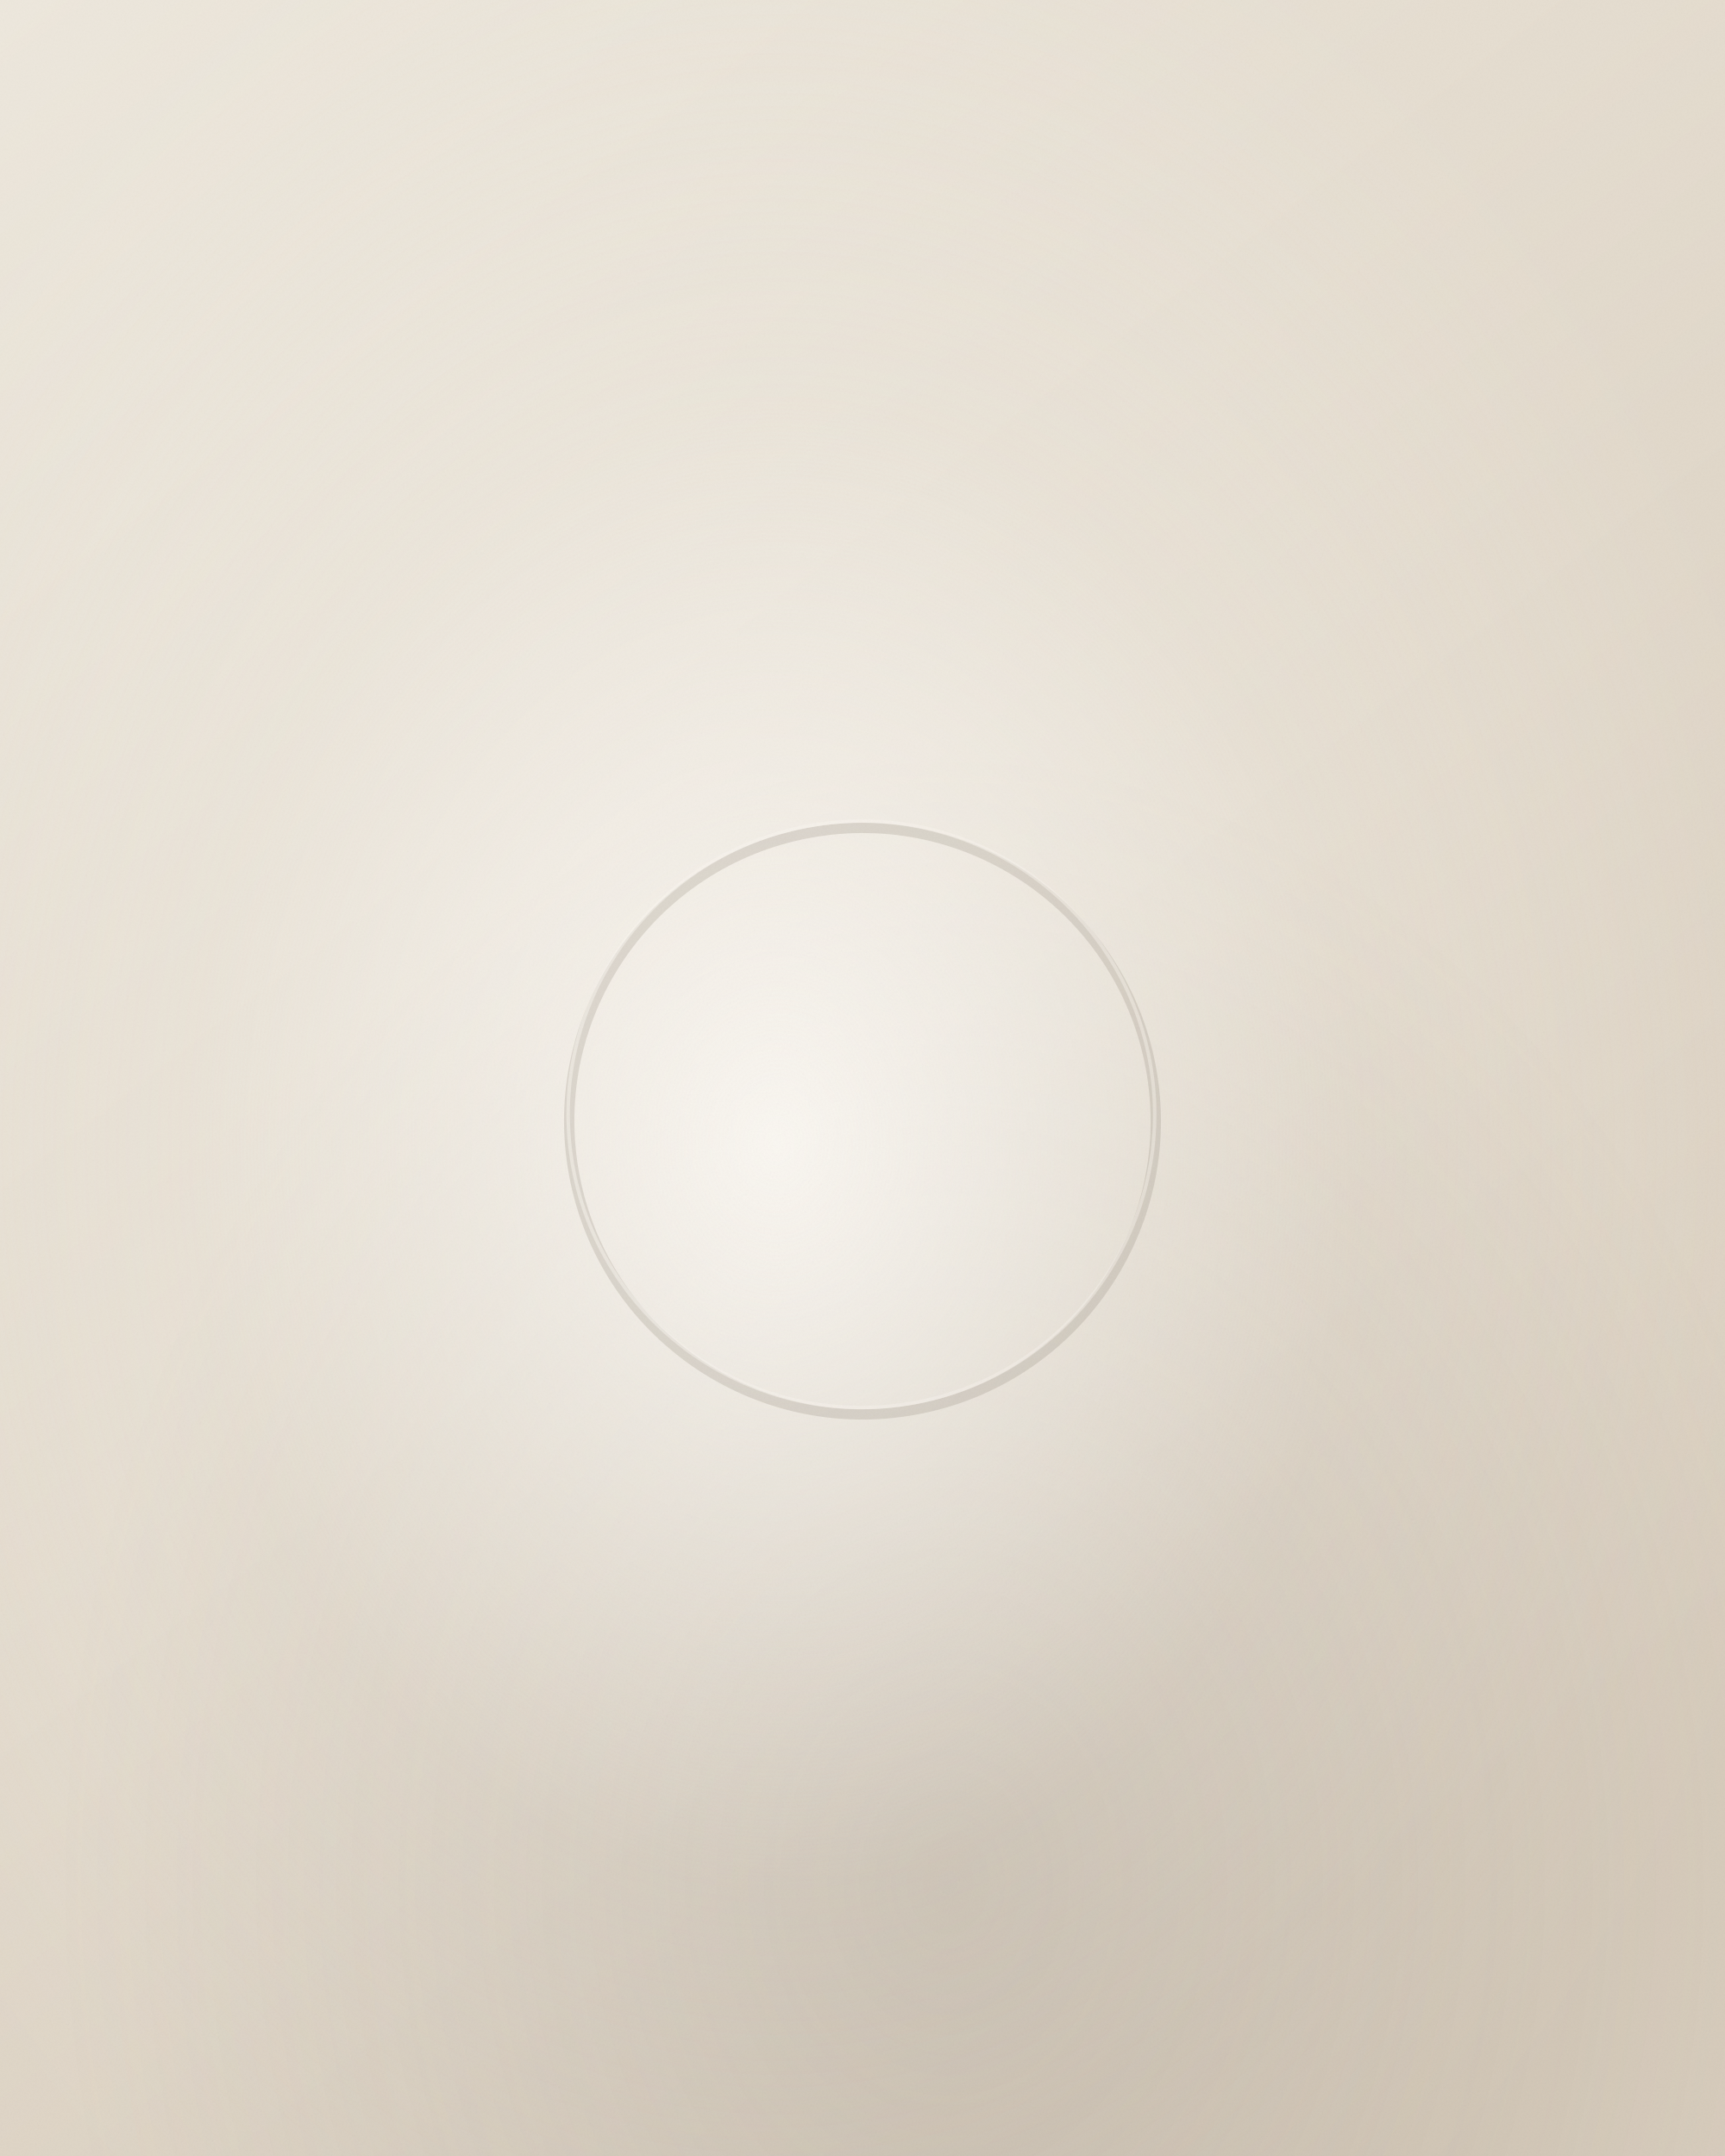
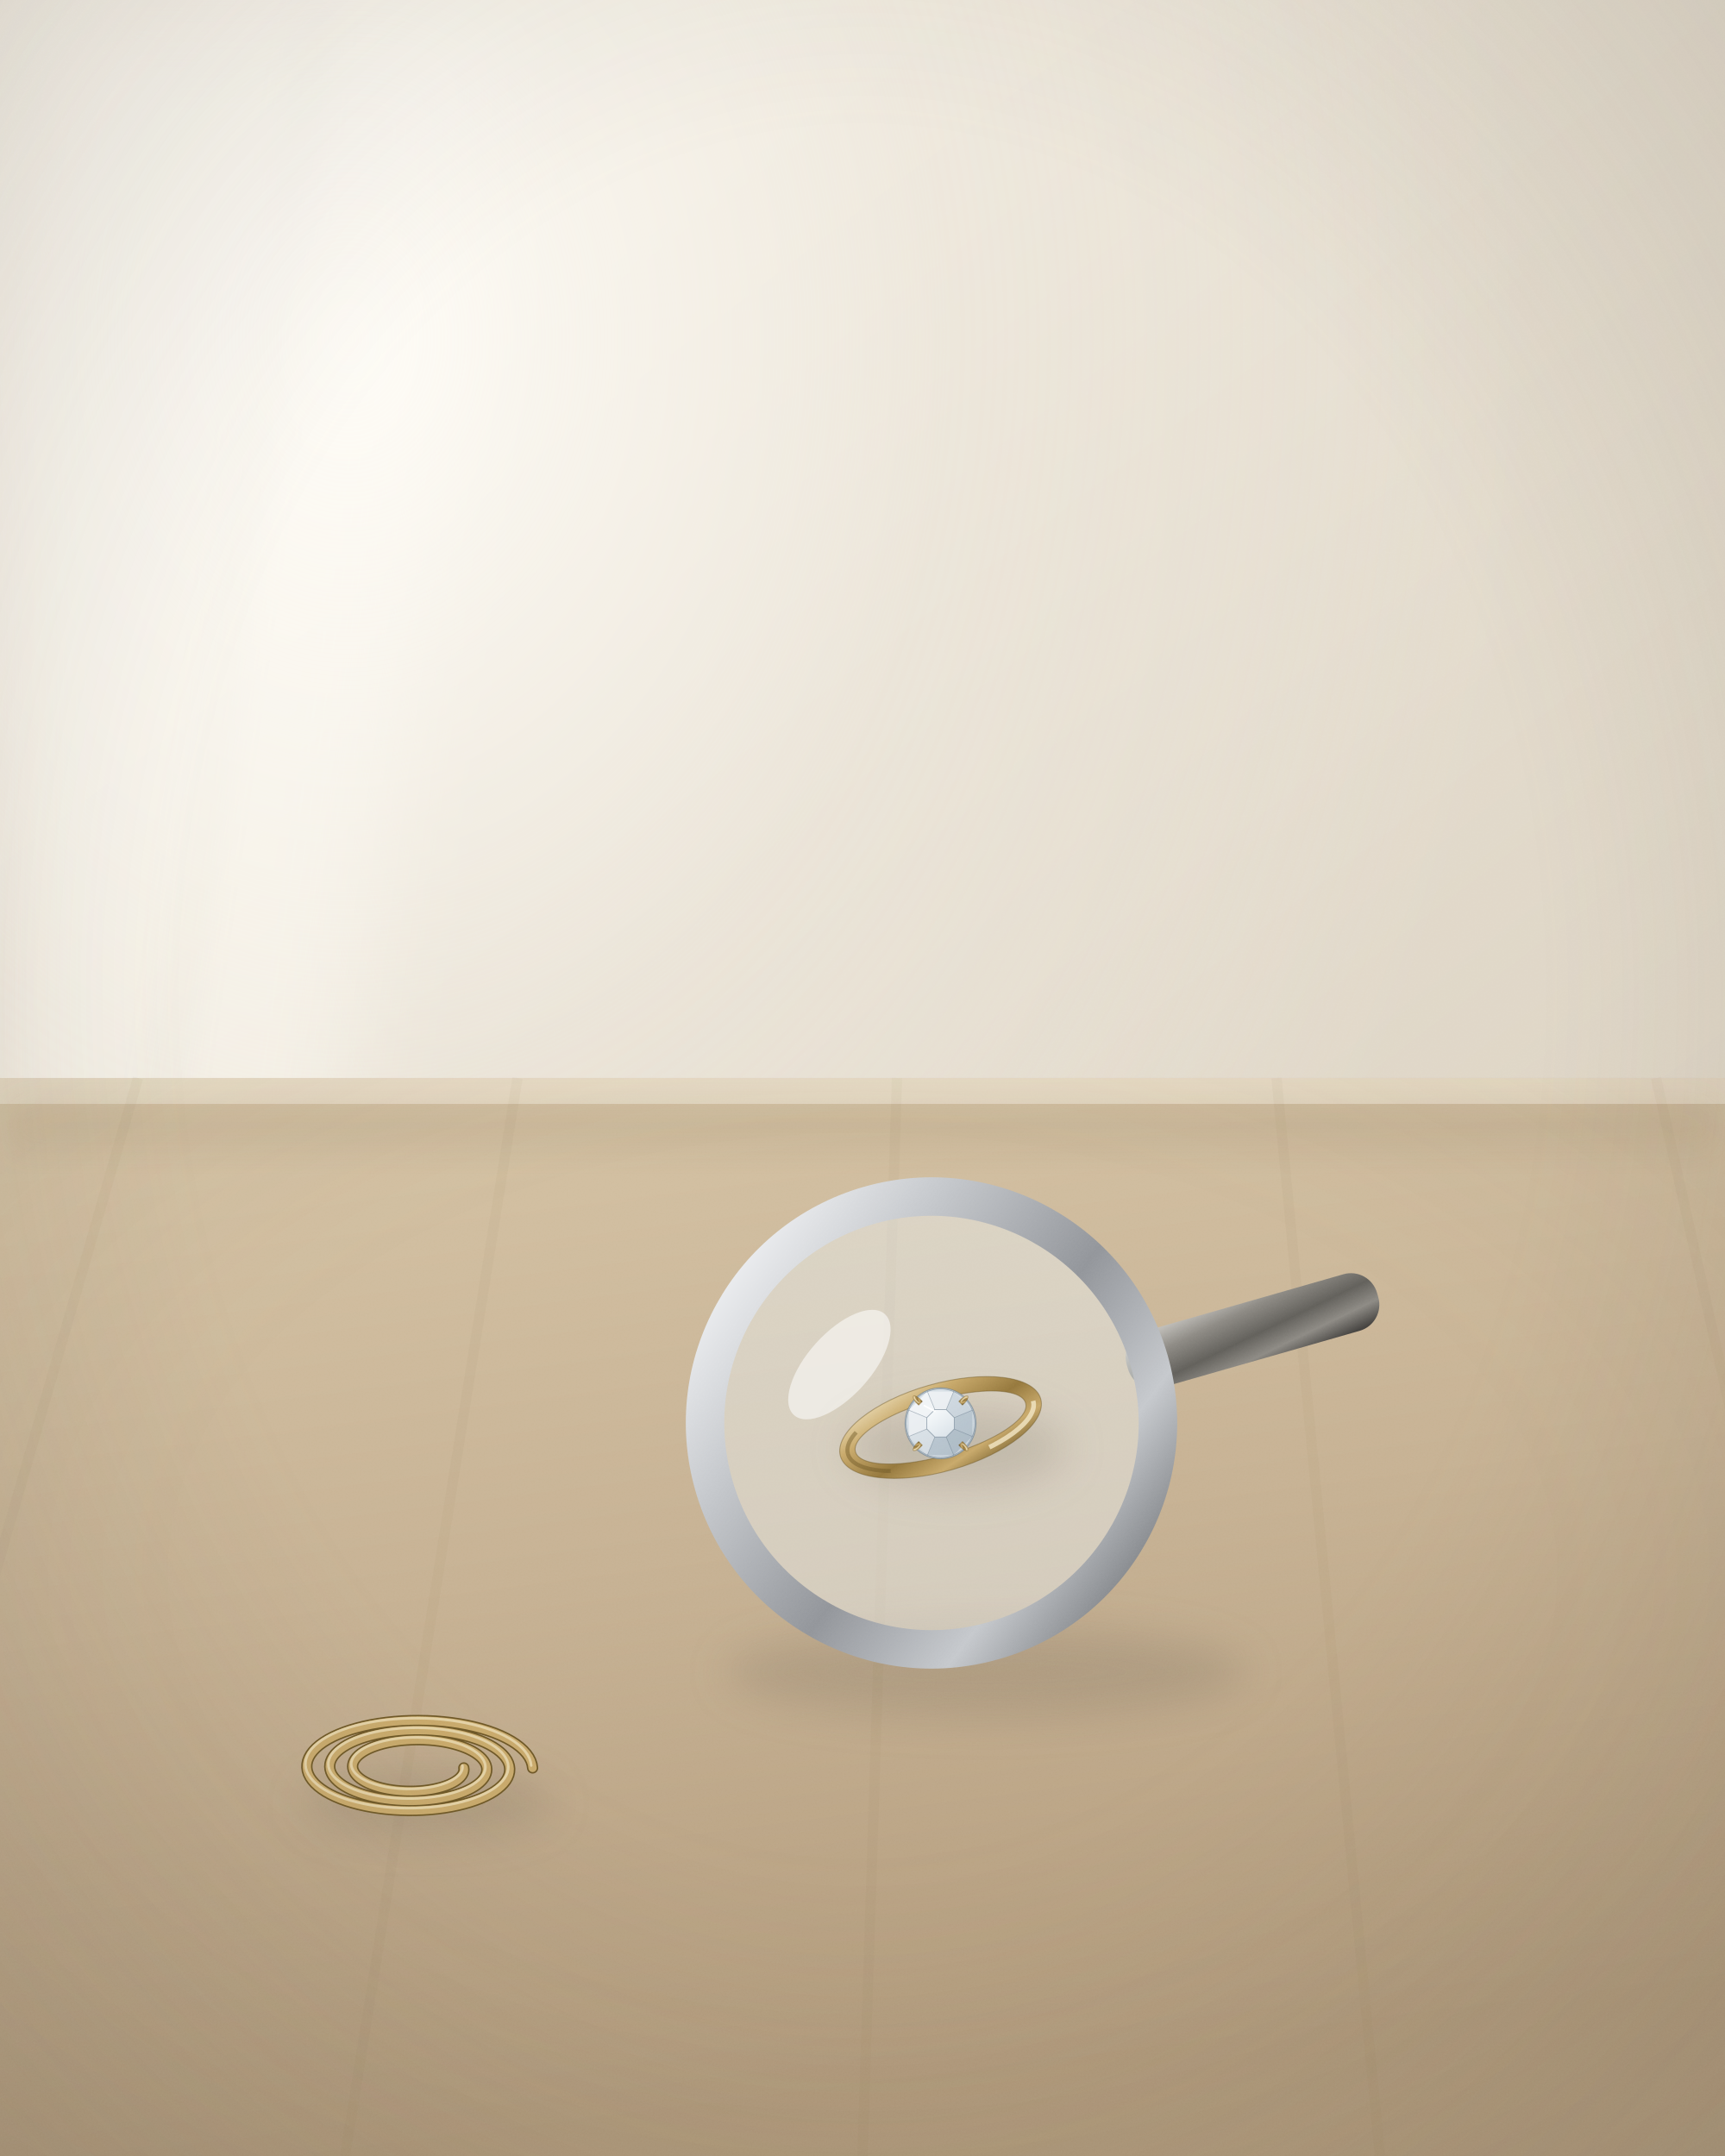
- <svg xmlns="http://www.w3.org/2000/svg" width="1000" height="1250" viewBox="0 0 1000 1250" role="img">
+ <svg xmlns="http://www.w3.org/2000/svg" width="1040" height="1300" viewBox="0 0 1040 1300" role="img">
  <defs>
-     <linearGradient id="g" x1="0" y1="0" x2="0.6" y2="1">
-       <stop offset="0" stop-color="#EDE7DC" />
-       <stop offset="1" stop-color="#D8CDBD" />
+     <linearGradient id="ground" x1="0.1" y1="0" x2="0.7" y2="1">
+       <stop offset="0" stop-color="#EFE9DD" />
+       <stop offset="1" stop-color="#D9CFBE" />
    </linearGradient>
-     <radialGradient id="l" cx="45%" cy="53%" r="62%">
-       <stop offset="0" stop-color="#FFFDF9" stop-opacity="0.85" />
-       <stop offset="0.55" stop-color="#FFFDF9" stop-opacity="0.18" />
-       <stop offset="1" stop-color="#FFFDF9" stop-opacity="0" />
+     <radialGradient id="window" cx="20%" cy="16%" r="70%">
+       <stop offset="0" stop-color="#FFFDF8" stop-opacity="0.9" />
+       <stop offset="0.5" stop-color="#FFFDF8" stop-opacity="0.22" />
+       <stop offset="1" stop-color="#FFFDF8" stop-opacity="0" />
    </radialGradient>
-     <radialGradient id="s" cx="55%" cy="87%" r="52%">
-       <stop offset="0" stop-color="#6E6355" stop-opacity="0.22" />
-       <stop offset="1" stop-color="#6E6355" stop-opacity="0" />
+     <radialGradient id="vignette" cx="50%" cy="46%" r="72%">
+       <stop offset="0.55" stop-color="#6E6353" stop-opacity="0" />
+       <stop offset="1" stop-color="#6E6353" stop-opacity="0.2" />
    </radialGradient>
-     <filter id="n">
-       <feTurbulence type="fractalNoise" baseFrequency="0.85" numOctaves="2" stitchTiles="stitch" />
+     <linearGradient id="m-gold" x1="0.12" y1="0" x2="0.88" y2="1">
+       <stop offset="0" stop-color="#F0E3C0" />
+       <stop offset="0.26" stop-color="#C9AA6C" />
+       <stop offset="0.55" stop-color="#96793E" />
+       <stop offset="0.78" stop-color="#C9AA6C" />
+       <stop offset="1" stop-color="#6E5827" />
+     </linearGradient>
+     <linearGradient id="m-rose" x1="0.12" y1="0" x2="0.88" y2="1">
+       <stop offset="0" stop-color="#F0D5C6" />
+       <stop offset="0.26" stop-color="#C99C89" />
+       <stop offset="0.55" stop-color="#966B58" />
+       <stop offset="0.78" stop-color="#C99C89" />
+       <stop offset="1" stop-color="#6E4C3C" />
+     </linearGradient>
+     <linearGradient id="m-platinum" x1="0.12" y1="0" x2="0.88" y2="1">
+       <stop offset="0" stop-color="#F6F7F9" />
+       <stop offset="0.26" stop-color="#C6C9CD" />
+       <stop offset="0.55" stop-color="#93969B" />
+       <stop offset="0.78" stop-color="#C6C9CD" />
+       <stop offset="1" stop-color="#6F7276" />
+     </linearGradient>
+     <linearGradient id="m-white" x1="0.12" y1="0" x2="0.88" y2="1">
+       <stop offset="0" stop-color="#F7F8FA" />
+       <stop offset="0.26" stop-color="#CBCDD1" />
+       <stop offset="0.55" stop-color="#989BA0" />
+       <stop offset="0.78" stop-color="#CBCDD1" />
+       <stop offset="1" stop-color="#74777C" />
+     </linearGradient>
+     <linearGradient id="m-graphite" x1="0.12" y1="0" x2="0.88" y2="1">
+       <stop offset="0" stop-color="#C6C4BF" />
+       <stop offset="0.26" stop-color="#8E8B85" />
+       <stop offset="0.55" stop-color="#63615C" />
+       <stop offset="0.78" stop-color="#8E8B85" />
+       <stop offset="1" stop-color="#454340" />
+     </linearGradient>
+     <linearGradient id="m-wax" x1="0.12" y1="0" x2="0.88" y2="1">
+       <stop offset="0" stop-color="#EDE4E2" />
+       <stop offset="0.26" stop-color="#CDBFBD" />
+       <stop offset="0.55" stop-color="#A2938F" />
+       <stop offset="0.78" stop-color="#CDBFBD" />
+       <stop offset="1" stop-color="#7E716D" />
+     </linearGradient>
+     <linearGradient id="stone-cool" x1="0.15" y1="0" x2="0.8" y2="1">
+       <stop offset="0" stop-color="#DCE4EA" />
+       <stop offset="1" stop-color="#C6D0D8" />
+     </linearGradient>
+     <linearGradient id="table-cool" x1="0" y1="0" x2="0.7" y2="1">
+       <stop offset="0" stop-color="#FAFCFD" />
+       <stop offset="1" stop-color="#DCE4EA" />
+     </linearGradient>
+     <linearGradient id="stone-warm" x1="0.15" y1="0" x2="0.8" y2="1">
+       <stop offset="0" stop-color="#E4E1DA" />
+       <stop offset="1" stop-color="#CFCBC1" />
+     </linearGradient>
+     <linearGradient id="table-warm" x1="0" y1="0" x2="0.7" y2="1">
+       <stop offset="0" stop-color="#FDFCF9" />
+       <stop offset="1" stop-color="#E4E1DA" />
+     </linearGradient>
+     <filter id="soft" x="-60%" y="-60%" width="220%" height="220%">
+       <feGaussianBlur stdDeviation="12.48" />
+     </filter>
+     <filter id="softer" x="-60%" y="-60%" width="220%" height="220%">
+       <feGaussianBlur stdDeviation="32.448" />
+     </filter>
+     <filter id="grain">
+       <feTurbulence type="fractalNoise" baseFrequency="0.9" numOctaves="3" stitchTiles="stitch" />
      <feColorMatrix type="saturate" values="0" />
    </filter>
+     <linearGradient id="benchtop" x1="0" y1="0" x2="0.2" y2="1">
+       <stop offset="0" stop-color="#D6C4A6" />
+       <stop offset="0.5" stop-color="#C7B294" />
+       <stop offset="1" stop-color="#B29B7C" />
+     </linearGradient>
  </defs>
-   <rect width="1000" height="1250" fill="url(#g)" />
-   <rect width="1000" height="1250" fill="url(#s)" />
-   <rect width="1000" height="1250" fill="url(#l)" />
-   <g transform="rotate(-9 500 650)" opacity="0.5">
-     <ellipse cx="500" cy="650" rx="170" ry="170" fill="none" stroke="#8B8175" stroke-opacity="0.45" stroke-width="6" />
-     <ellipse cx="500" cy="650" rx="170" ry="170" fill="none" stroke="#FFFDF9" stroke-opacity="0.5" stroke-width="2" transform="translate(0 -4)" />
+   <rect width="1040" height="1300" fill="url(#ground)" />
+   <rect x="31.2" y="-65" width="270.4" height="1040" fill="#FFFDF6" opacity="0.42" filter="url(#softer)" transform="skewX(-8)" />
+   <rect x="187.2" y="-65" width="10.4" height="1040" fill="#8A806E" opacity="0.12" filter="url(#soft)" transform="skewX(-8)" />
+   <rect width="1040" height="1300" fill="url(#window)" />
+   <rect x="0" y="650" width="1040" height="650" fill="url(#benchtop)" />
+   <rect x="0" y="650" width="1040" height="15.6" fill="#F6EEDF" opacity="0.55" />
+   <rect x="0" y="665.6" width="1040" height="26" fill="#7A6647" opacity="0.13" filter="url(#soft)" />
+   <path d="M 83.2 650 L -104 1300" stroke="#7A6647" stroke-opacity="0.05" stroke-width="6.24" fill="none" />
+   <path d="M 312 650 L 208 1300" stroke="#7A6647" stroke-opacity="0.05" stroke-width="6.24" fill="none" />
+   <path d="M 540.8 650 L 520 1300" stroke="#7A6647" stroke-opacity="0.05" stroke-width="6.24" fill="none" />
+   <path d="M 769.6 650 L 832 1300" stroke="#7A6647" stroke-opacity="0.05" stroke-width="6.24" fill="none" />
+   <path d="M 998.4 650 L 1144 1300" stroke="#7A6647" stroke-opacity="0.05" stroke-width="6.24" fill="none" />
+   <rect x="0" y="650" width="1040" height="650" fill="url(#vignette)" opacity="0.35" />
+   <ellipse cx="594.36" cy="1008.15" rx="156.975" ry="27.3" fill="#6B6153" opacity="0.2" filter="url(#soft)" />
+   <g transform="rotate(-16 561.6 858)">
+     <rect x="684.45" y="840.255" width="156.975" height="35.49" rx="16.38" fill="url(#m-graphite)" />
+     <circle cx="561.6" cy="858" r="136.5" fill="#E9EFF1" opacity="0.45" />
+     <circle cx="561.6" cy="858" r="136.5" fill="none" stroke="url(#m-platinum)" stroke-width="23.205" />
+     <ellipse cx="517.92" cy="808.86" rx="40.95" ry="19.11" fill="#FFFFFF" opacity="0.55" transform="rotate(-32 517.92 808.86)" />
  </g>
-   <rect width="1000" height="1250" filter="url(#n)" opacity="0.045" />
+   <ellipse cx="577.106" cy="873.288" rx="65.93" ry="23.86" fill="#6B6153" opacity="0.2" filter="url(#soft)" />
+   <g transform="rotate(-16 567.06 860.73)">
+     <path d="M 504.27 860.73 a 62.79 26.372 0 1 0 125.58 0 a 62.79 26.372 0 1 0 -125.58 0 Z M 513.689 860.73 a 53.372 16.953 0 1 0 106.743 0 a 53.372 16.953 0 1 0 -106.743 0 Z" fill="url(#m-gold)" fill-rule="evenodd" />
+     <ellipse cx="567.06" cy="860.73" rx="58.081" ry="21.663" fill="none" stroke="#F0E3C0" stroke-opacity="0.85" stroke-width="2.826" stroke-dasharray="53.372 356.647" stroke-dashoffset="12.558" />
+     <ellipse cx="567.06" cy="860.73" rx="58.081" ry="21.663" fill="none" stroke="#6E5827" stroke-opacity="0.45" stroke-width="2.449" stroke-dasharray="43.953 356.647" stroke-dashoffset="-102.536" />
+     <path d="M 504.27 860.73 a 62.79 26.372 0 1 0 125.58 0 a 62.79 26.372 0 1 0 -125.58 0 Z M 513.689 860.73 a 53.372 16.953 0 1 0 106.743 0 a 53.372 16.953 0 1 0 -106.743 0 Z" fill="none" fill-rule="evenodd" stroke="#6E5827" stroke-opacity="0.45" stroke-width="0.6" />
+   </g>
+   <g>
+     <circle cx="567.06" cy="858.218" r="21.349" fill="url(#stone-cool)" />
+     <polygon points="586.192,866.143 574.985,877.35 570.491,866.502 575.344,861.65" fill="#6E8798" opacity="0.300" />
+     <line x1="586.192" y1="866.143" x2="575.344" y2="861.65" stroke="#5E7284" stroke-opacity="0.45" stroke-width="0.4" />
+     <polygon points="574.985,877.35 559.135,877.35 563.629,866.502 570.491,866.502" fill="#6E8798" opacity="0.230" />
+     <line x1="574.985" y1="877.35" x2="570.491" y2="866.502" stroke="#5E7284" stroke-opacity="0.45" stroke-width="0.4" />
+     <polygon points="559.135,877.35 547.928,866.143 558.776,861.65 563.629,866.502" fill="#FFFFFF" opacity="0.160" />
+     <line x1="559.135" y1="877.35" x2="563.629" y2="866.502" stroke="#5E7284" stroke-opacity="0.45" stroke-width="0.4" />
+     <polygon points="547.928,866.143 547.928,850.294 558.776,854.787 558.776,861.65" fill="#FFFFFF" opacity="0.514" />
+     <line x1="547.928" y1="866.143" x2="558.776" y2="861.65" stroke="#5E7284" stroke-opacity="0.45" stroke-width="0.4" />
+     <polygon points="547.928,850.294 559.135,839.087 563.629,849.935 558.776,854.787" fill="#FFFFFF" opacity="0.660" />
+     <line x1="547.928" y1="850.294" x2="558.776" y2="854.787" stroke="#5E7284" stroke-opacity="0.45" stroke-width="0.4" />
+     <polygon points="559.135,839.087 574.985,839.087 570.491,849.935 563.629,849.935" fill="#FFFFFF" opacity="0.514" />
+     <line x1="559.135" y1="839.087" x2="563.629" y2="849.935" stroke="#5E7284" stroke-opacity="0.45" stroke-width="0.4" />
+     <polygon points="574.985,839.087 586.192,850.294 575.344,854.787 570.491,849.935" fill="#6E8798" opacity="0.060" />
+     <line x1="574.985" y1="839.087" x2="570.491" y2="849.935" stroke="#5E7284" stroke-opacity="0.45" stroke-width="0.4" />
+     <polygon points="586.192,850.294 586.192,866.143 575.344,861.65 575.344,854.787" fill="#6E8798" opacity="0.230" />
+     <line x1="586.192" y1="850.294" x2="575.344" y2="854.787" stroke="#5E7284" stroke-opacity="0.45" stroke-width="0.4" />
+     <polygon points="575.344,861.65 570.491,866.502 563.629,866.502 558.776,861.65 558.776,854.787 563.629,849.935 570.491,849.935 575.344,854.787" fill="url(#table-cool)" />
+     <polygon points="575.344,861.65 570.491,866.502 563.629,866.502 558.776,861.65 558.776,854.787 563.629,849.935 570.491,849.935 575.344,854.787" fill="none" stroke="#5E7284" stroke-opacity="0.55" stroke-width="0.48" />
+     <circle cx="567.06" cy="858.218" r="20.708" fill="none" stroke="#526676" stroke-opacity="0.5" stroke-width="0.4" />
+     <circle cx="567.06" cy="858.218" r="21.349" fill="none" stroke="#63788A" stroke-opacity="0.6" stroke-width="0.64" />
+     <path d="M 557.24 847.544 l 6.405 3.416" stroke="#FFFFFF" stroke-opacity="0.95" stroke-width="0.96" stroke-linecap="round" />
+   </g>
+   <g transform="rotate(135 581.25 872.4084)">
+     <path d="M 579.649 875.397 Q 579.329 870.274, 581.25 869.206                Q 583.171 870.274, 582.851 875.397 Z" fill="url(#m-gold)" stroke="#6E5827" stroke-opacity="0.4" stroke-width="0.4" />
+     <path d="M 580.61 874.33 Q 580.396 870.914, 581.357 870.06" fill="none" stroke="#F0E3C0" stroke-opacity="0.8" stroke-width="0.683" stroke-linecap="round" />
+   </g>
+   <g transform="rotate(225 552.87 872.4084)">
+     <path d="M 551.269 875.397 Q 550.949 870.274, 552.87 869.206                Q 554.791 870.274, 554.471 875.397 Z" fill="url(#m-gold)" stroke="#6E5827" stroke-opacity="0.4" stroke-width="0.4" />
+     <path d="M 552.23 874.33 Q 552.016 870.914, 552.977 870.06" fill="none" stroke="#F0E3C0" stroke-opacity="0.8" stroke-width="0.683" stroke-linecap="round" />
+   </g>
+   <g transform="rotate(315 552.87 844.0284)">
+     <path d="M 551.269 847.017 Q 550.949 841.894, 552.87 840.826                Q 554.791 841.894, 554.471 847.017 Z" fill="url(#m-gold)" stroke="#6E5827" stroke-opacity="0.4" stroke-width="0.4" />
+     <path d="M 552.23 845.95 Q 552.016 842.534, 552.977 841.68" fill="none" stroke="#F0E3C0" stroke-opacity="0.8" stroke-width="0.683" stroke-linecap="round" />
+   </g>
+   <g transform="rotate(405 581.25 844.0284)">
+     <path d="M 579.649 847.017 Q 579.329 841.894, 581.25 840.826                Q 583.171 841.894, 582.851 847.017 Z" fill="url(#m-gold)" stroke="#6E5827" stroke-opacity="0.4" stroke-width="0.4" />
+     <path d="M 580.61 845.95 Q 580.396 842.534, 581.357 841.68" fill="none" stroke="#F0E3C0" stroke-opacity="0.8" stroke-width="0.683" stroke-linecap="round" />
+   </g>
+   <ellipse cx="258.18" cy="1087.45" rx="75.075" ry="20.02" fill="#6B6153" opacity="0.2" filter="url(#soft)" />
+   <polyline points="279.63,1066 279.71,1066.922 279.629,1067.849 279.386,1068.776 278.98,1069.697 278.412,1070.609 277.683,1071.505 276.795,1072.381 275.752,1073.231 274.558,1074.052 273.217,1074.837 271.736,1075.584 270.121,1076.286 268.38,1076.94 266.52,1077.542 264.551,1078.088 262.482,1078.574 260.323,1078.998 258.086,1079.356 255.781,1079.646 253.421,1079.865 251.017,1080.012 248.583,1080.086 246.13,1080.084 243.673,1080.007 241.224,1079.854 238.797,1079.626 236.406,1079.322 234.062,1078.943 231.78,1078.492 229.572,1077.97 227.452,1077.379 225.43,1076.721 223.52,1076 221.732,1075.219 220.077,1074.381 218.565,1073.49 217.206,1072.552 216.009,1071.57 214.981,1070.55 214.129,1069.496 213.459,1068.414 212.978,1067.309 212.688,1066.188 212.593,1065.056 212.696,1063.92 212.997,1062.784 213.497,1061.656 214.194,1060.542 215.087,1059.448 216.172,1058.379 217.445,1057.342 218.901,1056.342 220.533,1055.386 222.335,1054.479 224.297,1053.626 226.411,1052.832 228.667,1052.102 231.053,1051.44 233.558,1050.85 236.169,1050.337 238.873,1049.904 241.656,1049.553 244.504,1049.287 247.403,1049.109 250.336,1049.019 253.288,1049.019 256.244,1049.111 259.188,1049.293 262.104,1049.566 264.976,1049.929 267.788,1050.381 270.525,1050.919 273.17,1051.543 275.711,1052.248 278.131,1053.033 280.418,1053.893 282.557,1054.823 284.536,1055.821 286.344,1056.881 287.969,1057.997 289.401,1059.165 290.631,1060.378 291.651,1061.629 292.454,1062.914 293.035,1064.224 293.387,1065.554 293.508,1066.895 293.396,1068.242 293.049,1069.587 292.467,1070.922 291.653,1072.24 290.608,1073.535 289.336,1074.799 287.844,1076.025 286.136,1077.206 284.221,1078.336 282.108,1079.407 279.807,1080.415 277.328,1081.353 274.684,1082.216 271.887,1082.998 268.952,1083.694 265.894,1084.302 262.727,1084.815 259.469,1085.232 256.135,1085.549 252.744,1085.764 249.313,1085.875 245.86,1085.881 242.404,1085.78 238.963,1085.574 235.555,1085.261 232.2,1084.844 228.915,1084.324 225.718,1083.702 222.628,1082.982 219.661,1082.166 216.834,1081.259 214.164,1080.264 211.665,1079.187 209.351,1078.033 207.238,1076.807 205.337,1075.515 203.659,1074.164 202.215,1072.761 201.015,1071.313 200.067,1069.828 199.376,1068.312 198.949,1066.774 198.789,1065.223 198.898,1063.666 199.279,1062.112 199.931,1060.568 200.851,1059.044 202.037,1057.547 203.484,1056.087 205.185,1054.67 207.134,1053.304 209.321,1051.998 211.736,1050.758 214.368,1049.592 217.203,1048.507 220.229,1047.508 223.429,1046.601 226.788,1045.793 230.289,1045.087 233.914,1044.488 237.645,1044 241.461,1043.627 245.343,1043.371 249.271,1043.233 253.224,1043.216 257.182,1043.321 261.122,1043.547 265.023,1043.893 268.866,1044.36 272.628,1044.945 276.29,1045.645 279.831,1046.457 283.231,1047.379 286.471,1048.405 289.534,1049.53 292.402,1050.75 295.058,1052.058 297.488,1053.447 299.676,1054.912 301.61,1056.443 303.278,1058.035 304.669,1059.677 305.775,1061.363 306.588,1063.082 307.102,1064.827 307.313,1066.588 307.218,1068.356 306.815,1070.12 306.106,1071.873 305.092,1073.604 303.777,1075.304 302.166,1076.964 300.266,1078.574 298.087,1080.127 295.637,1081.612 292.929,1083.023 289.976,1084.351 286.792,1085.588 283.393,1086.727 279.796,1087.762 276.018,1088.687 272.08,1089.497 268.002,1090.185 263.803,1090.748 259.507,1091.183 255.136,1091.486 250.711,1091.655 246.258,1091.688 241.799,1091.584 237.359,1091.344 232.96,1090.968 228.627,1090.457 224.384,1089.813 220.252,1089.04 216.255,1088.139 212.415,1087.116 208.754,1085.976 205.291,1084.723 202.046,1083.364 199.037,1081.907 196.282,1080.357 193.797,1078.722 191.596,1077.012 189.693,1075.235 188.099,1073.399 186.824,1071.515 185.877,1069.592 185.264,1067.641 184.99,1065.671 185.058,1063.693 185.47,1061.717 186.226,1059.755 187.322,1057.816 188.755,1055.911 190.518,1054.05 192.605,1052.244 195.005,1050.502 197.706,1048.834 200.697,1047.249 203.963,1045.757 207.487,1044.364 211.252,1043.081 215.24,1041.912 219.429,1040.867 223.798,1039.95 228.326,1039.167 232.989,1038.523 237.762,1038.022 242.62,1037.668 247.539,1037.463 252.492,1037.408 257.453,1037.505 262.395,1037.754 267.293,1038.155 272.119,1038.705 276.848,1039.404 281.454,1040.247 285.913,1041.23 290.199,1042.35 294.288,1043.601 298.159,1044.977 301.79,1046.471 305.16,1048.076 308.25,1049.783 311.042,1051.584 313.52,1053.47 315.67,1055.432 317.478,1057.458 318.934,1059.539 320.027,1061.664 320.751,1063.821 321.1,1066" fill="none" stroke="#6E5827" stroke-width="6.793" stroke-linecap="round" />
+   <polyline points="279.63,1066 279.71,1066.922 279.629,1067.849 279.386,1068.776 278.98,1069.697 278.412,1070.609 277.683,1071.505 276.795,1072.381 275.752,1073.231 274.558,1074.052 273.217,1074.837 271.736,1075.584 270.121,1076.286 268.38,1076.94 266.52,1077.542 264.551,1078.088 262.482,1078.574 260.323,1078.998 258.086,1079.356 255.781,1079.646 253.421,1079.865 251.017,1080.012 248.583,1080.086 246.13,1080.084 243.673,1080.007 241.224,1079.854 238.797,1079.626 236.406,1079.322 234.062,1078.943 231.78,1078.492 229.572,1077.97 227.452,1077.379 225.43,1076.721 223.52,1076 221.732,1075.219 220.077,1074.381 218.565,1073.49 217.206,1072.552 216.009,1071.57 214.981,1070.55 214.129,1069.496 213.459,1068.414 212.978,1067.309 212.688,1066.188 212.593,1065.056 212.696,1063.92 212.997,1062.784 213.497,1061.656 214.194,1060.542 215.087,1059.448 216.172,1058.379 217.445,1057.342 218.901,1056.342 220.533,1055.386 222.335,1054.479 224.297,1053.626 226.411,1052.832 228.667,1052.102 231.053,1051.44 233.558,1050.85 236.169,1050.337 238.873,1049.904 241.656,1049.553 244.504,1049.287 247.403,1049.109 250.336,1049.019 253.288,1049.019 256.244,1049.111 259.188,1049.293 262.104,1049.566 264.976,1049.929 267.788,1050.381 270.525,1050.919 273.17,1051.543 275.711,1052.248 278.131,1053.033 280.418,1053.893 282.557,1054.823 284.536,1055.821 286.344,1056.881 287.969,1057.997 289.401,1059.165 290.631,1060.378 291.651,1061.629 292.454,1062.914 293.035,1064.224 293.387,1065.554 293.508,1066.895 293.396,1068.242 293.049,1069.587 292.467,1070.922 291.653,1072.24 290.608,1073.535 289.336,1074.799 287.844,1076.025 286.136,1077.206 284.221,1078.336 282.108,1079.407 279.807,1080.415 277.328,1081.353 274.684,1082.216 271.887,1082.998 268.952,1083.694 265.894,1084.302 262.727,1084.815 259.469,1085.232 256.135,1085.549 252.744,1085.764 249.313,1085.875 245.86,1085.881 242.404,1085.78 238.963,1085.574 235.555,1085.261 232.2,1084.844 228.915,1084.324 225.718,1083.702 222.628,1082.982 219.661,1082.166 216.834,1081.259 214.164,1080.264 211.665,1079.187 209.351,1078.033 207.238,1076.807 205.337,1075.515 203.659,1074.164 202.215,1072.761 201.015,1071.313 200.067,1069.828 199.376,1068.312 198.949,1066.774 198.789,1065.223 198.898,1063.666 199.279,1062.112 199.931,1060.568 200.851,1059.044 202.037,1057.547 203.484,1056.087 205.185,1054.67 207.134,1053.304 209.321,1051.998 211.736,1050.758 214.368,1049.592 217.203,1048.507 220.229,1047.508 223.429,1046.601 226.788,1045.793 230.289,1045.087 233.914,1044.488 237.645,1044 241.461,1043.627 245.343,1043.371 249.271,1043.233 253.224,1043.216 257.182,1043.321 261.122,1043.547 265.023,1043.893 268.866,1044.36 272.628,1044.945 276.29,1045.645 279.831,1046.457 283.231,1047.379 286.471,1048.405 289.534,1049.53 292.402,1050.75 295.058,1052.058 297.488,1053.447 299.676,1054.912 301.61,1056.443 303.278,1058.035 304.669,1059.677 305.775,1061.363 306.588,1063.082 307.102,1064.827 307.313,1066.588 307.218,1068.356 306.815,1070.12 306.106,1071.873 305.092,1073.604 303.777,1075.304 302.166,1076.964 300.266,1078.574 298.087,1080.127 295.637,1081.612 292.929,1083.023 289.976,1084.351 286.792,1085.588 283.393,1086.727 279.796,1087.762 276.018,1088.687 272.08,1089.497 268.002,1090.185 263.803,1090.748 259.507,1091.183 255.136,1091.486 250.711,1091.655 246.258,1091.688 241.799,1091.584 237.359,1091.344 232.96,1090.968 228.627,1090.457 224.384,1089.813 220.252,1089.04 216.255,1088.139 212.415,1087.116 208.754,1085.976 205.291,1084.723 202.046,1083.364 199.037,1081.907 196.282,1080.357 193.797,1078.722 191.596,1077.012 189.693,1075.235 188.099,1073.399 186.824,1071.515 185.877,1069.592 185.264,1067.641 184.99,1065.671 185.058,1063.693 185.47,1061.717 186.226,1059.755 187.322,1057.816 188.755,1055.911 190.518,1054.05 192.605,1052.244 195.005,1050.502 197.706,1048.834 200.697,1047.249 203.963,1045.757 207.487,1044.364 211.252,1043.081 215.24,1041.912 219.429,1040.867 223.798,1039.95 228.326,1039.167 232.989,1038.523 237.762,1038.022 242.62,1037.668 247.539,1037.463 252.492,1037.408 257.453,1037.505 262.395,1037.754 267.293,1038.155 272.119,1038.705 276.848,1039.404 281.454,1040.247 285.913,1041.23 290.199,1042.35 294.288,1043.601 298.159,1044.977 301.79,1046.471 305.16,1048.076 308.25,1049.783 311.042,1051.584 313.52,1053.47 315.67,1055.432 317.478,1057.458 318.934,1059.539 320.027,1061.664 320.751,1063.821 321.1,1066" fill="none" stroke="#C9AA6C" stroke-width="5.005" stroke-linecap="round" />
+   <polyline points="278.772,1064.57 278.852,1065.492 278.771,1066.419 278.528,1067.346 278.122,1068.267 277.554,1069.179 276.825,1070.075 275.937,1070.951 274.894,1071.801 273.7,1072.622 272.359,1073.407 270.878,1074.154 269.263,1074.856 267.522,1075.51 265.662,1076.112 263.693,1076.658 261.624,1077.144 259.465,1077.568 257.228,1077.926 254.923,1078.216 252.563,1078.435 250.159,1078.582 247.725,1078.656 245.272,1078.654 242.815,1078.577 240.366,1078.424 237.939,1078.196 235.548,1077.892 233.204,1077.513 230.922,1077.062 228.714,1076.54 226.594,1075.949 224.572,1075.291 222.662,1074.57 220.874,1073.789 219.219,1072.951 217.707,1072.06 216.348,1071.122 215.151,1070.14 214.123,1069.12 213.271,1068.066 212.601,1066.984 212.12,1065.879 211.83,1064.758 211.735,1063.626 211.838,1062.49 212.139,1061.354 212.639,1060.226 213.336,1059.112 214.229,1058.018 215.314,1056.949 216.587,1055.912 218.043,1054.912 219.675,1053.956 221.477,1053.049 223.439,1052.196 225.553,1051.402 227.809,1050.672 230.195,1050.01 232.7,1049.42 235.311,1048.907 238.015,1048.474 240.798,1048.123 243.646,1047.857 246.545,1047.679 249.478,1047.589 252.43,1047.589 255.386,1047.681 258.33,1047.863 261.246,1048.136 264.118,1048.499 266.93,1048.951 269.667,1049.489 272.312,1050.113 274.853,1050.818 277.273,1051.603 279.56,1052.463 281.699,1053.393 283.678,1054.391 285.486,1055.451 287.111,1056.567 288.543,1057.735 289.773,1058.948 290.793,1060.199 291.596,1061.484 292.177,1062.794 292.529,1064.124 292.65,1065.465 292.538,1066.812 292.191,1068.157 291.609,1069.492 290.795,1070.81 289.75,1072.105 288.478,1073.369 286.986,1074.595 285.278,1075.776 283.363,1076.906 281.25,1077.977 278.949,1078.985 276.47,1079.923 273.826,1080.786 271.029,1081.568 268.094,1082.264 265.036,1082.872 261.869,1083.385 258.611,1083.802 255.277,1084.119 251.886,1084.334 248.455,1084.445 245.002,1084.451 241.546,1084.35 238.105,1084.144 234.697,1083.831 231.342,1083.414 228.057,1082.894 224.86,1082.272 221.77,1081.552 218.803,1080.736 215.976,1079.829 213.306,1078.834 210.807,1077.757 208.493,1076.603 206.38,1075.377 204.479,1074.085 202.801,1072.734 201.357,1071.331 200.157,1069.883 199.209,1068.398 198.518,1066.882 198.091,1065.344 197.931,1063.793 198.04,1062.236 198.421,1060.682 199.073,1059.138 199.993,1057.614 201.179,1056.117 202.626,1054.657 204.327,1053.24 206.276,1051.874 208.463,1050.568 210.878,1049.328 213.51,1048.162 216.345,1047.077 219.371,1046.078 222.571,1045.171 225.93,1044.363 229.431,1043.657 233.056,1043.058 236.787,1042.57 240.603,1042.197 244.485,1041.941 248.413,1041.803 252.366,1041.786 256.324,1041.891 260.264,1042.117 264.165,1042.463 268.008,1042.93 271.77,1043.515 275.432,1044.215 278.973,1045.027 282.373,1045.949 285.613,1046.975 288.676,1048.1 291.544,1049.32 294.2,1050.628 296.63,1052.017 298.818,1053.482 300.752,1055.013 302.42,1056.605 303.811,1058.247 304.917,1059.933 305.73,1061.652 306.244,1063.397 306.455,1065.158 306.36,1066.926 305.957,1068.69 305.248,1070.443 304.234,1072.174 302.919,1073.874 301.308,1075.534 299.408,1077.144 297.229,1078.697 294.779,1080.182 292.071,1081.593 289.118,1082.921 285.934,1084.158 282.535,1085.297 278.938,1086.332 275.16,1087.257 271.222,1088.067 267.144,1088.755 262.945,1089.318 258.649,1089.753 254.278,1090.056 249.853,1090.225 245.4,1090.258 240.941,1090.154 236.501,1089.914 232.102,1089.538 227.769,1089.027 223.526,1088.383 219.394,1087.61 215.397,1086.709 211.557,1085.686 207.896,1084.546 204.433,1083.293 201.188,1081.934 198.179,1080.477 195.424,1078.927 192.939,1077.292 190.738,1075.582 188.835,1073.805 187.241,1071.969 185.966,1070.085 185.019,1068.162 184.406,1066.211 184.132,1064.241 184.2,1062.263 184.612,1060.287 185.368,1058.325 186.464,1056.386 187.897,1054.481 189.66,1052.62 191.747,1050.814 194.147,1049.072 196.848,1047.404 199.839,1045.819 203.105,1044.327 206.629,1042.934 210.394,1041.651 214.382,1040.482 218.571,1039.437 222.94,1038.52 227.468,1037.737 232.131,1037.093 236.904,1036.592 241.762,1036.238 246.681,1036.033 251.634,1035.978 256.595,1036.075 261.537,1036.324 266.435,1036.725 271.261,1037.275 275.99,1037.974 280.596,1038.817 285.055,1039.8 289.341,1040.92 293.43,1042.171 297.301,1043.547 300.932,1045.041 304.302,1046.646 307.392,1048.353 310.184,1050.154 312.662,1052.04 314.812,1054.002 316.62,1056.028 318.076,1058.109 319.169,1060.234 319.893,1062.391 320.242,1064.57" fill="none" stroke="#F0E3C0" stroke-opacity="0.7" stroke-width="1.573" stroke-linecap="round" />
+   <rect width="1040" height="1300" fill="url(#vignette)" />
+   <rect width="1040" height="1300" filter="url(#grain)" opacity="0.05" style="mix-blend-mode:overlay" />
</svg>
